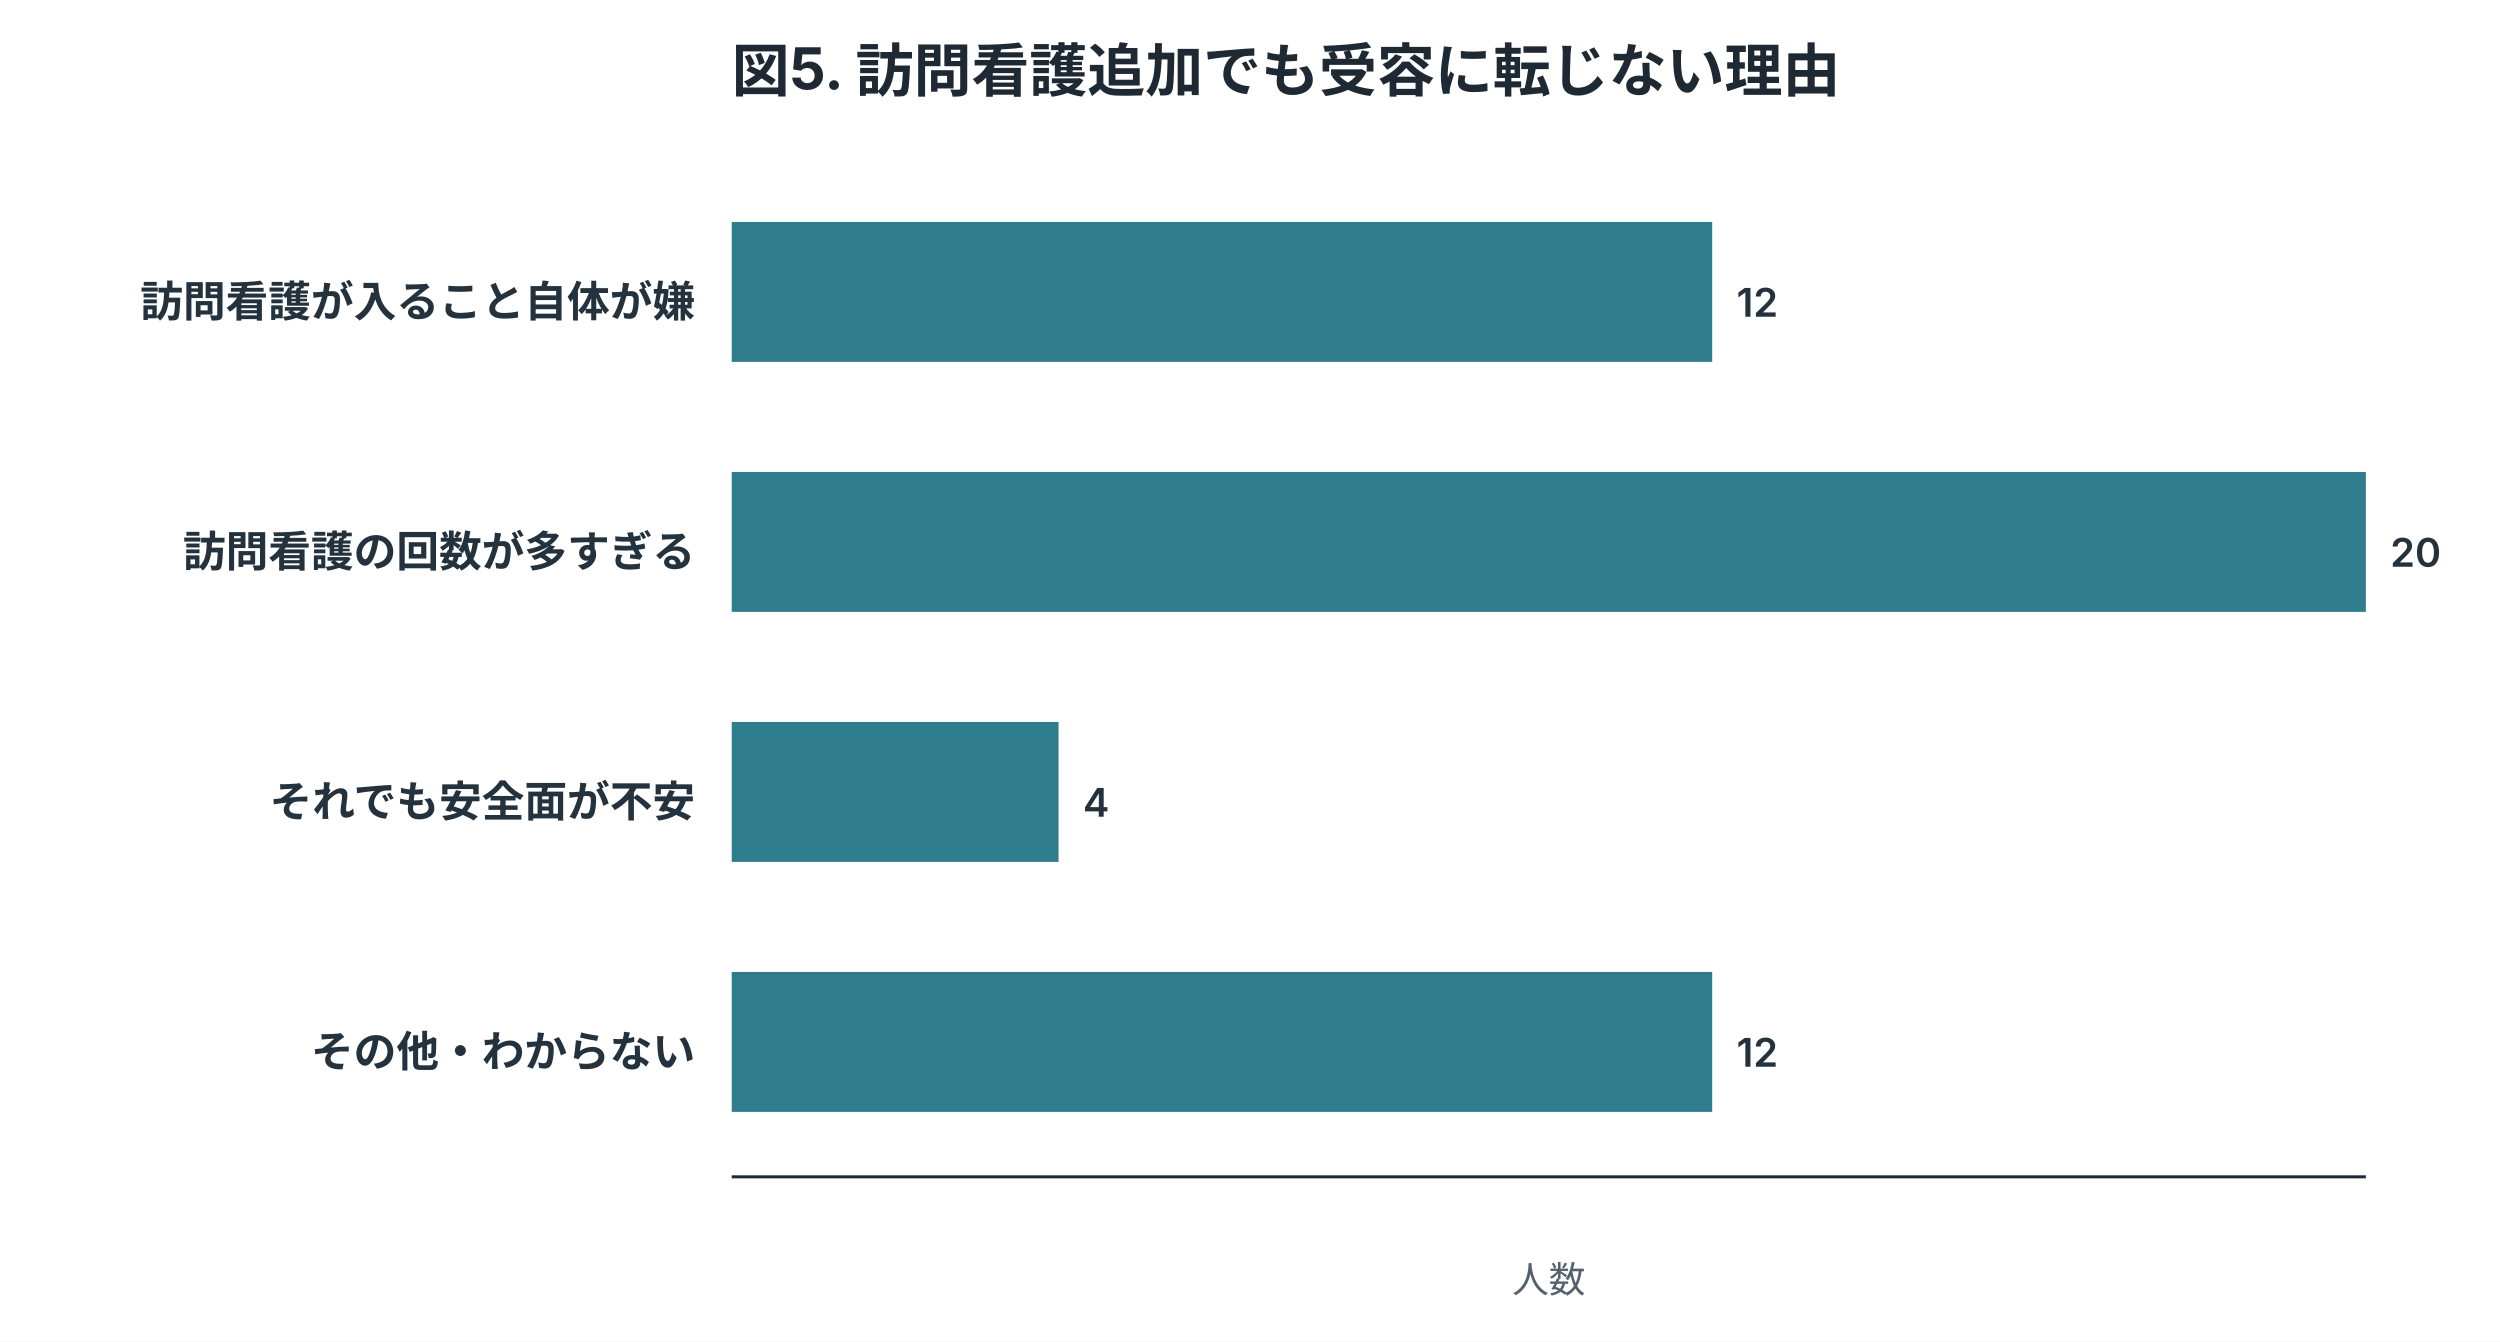
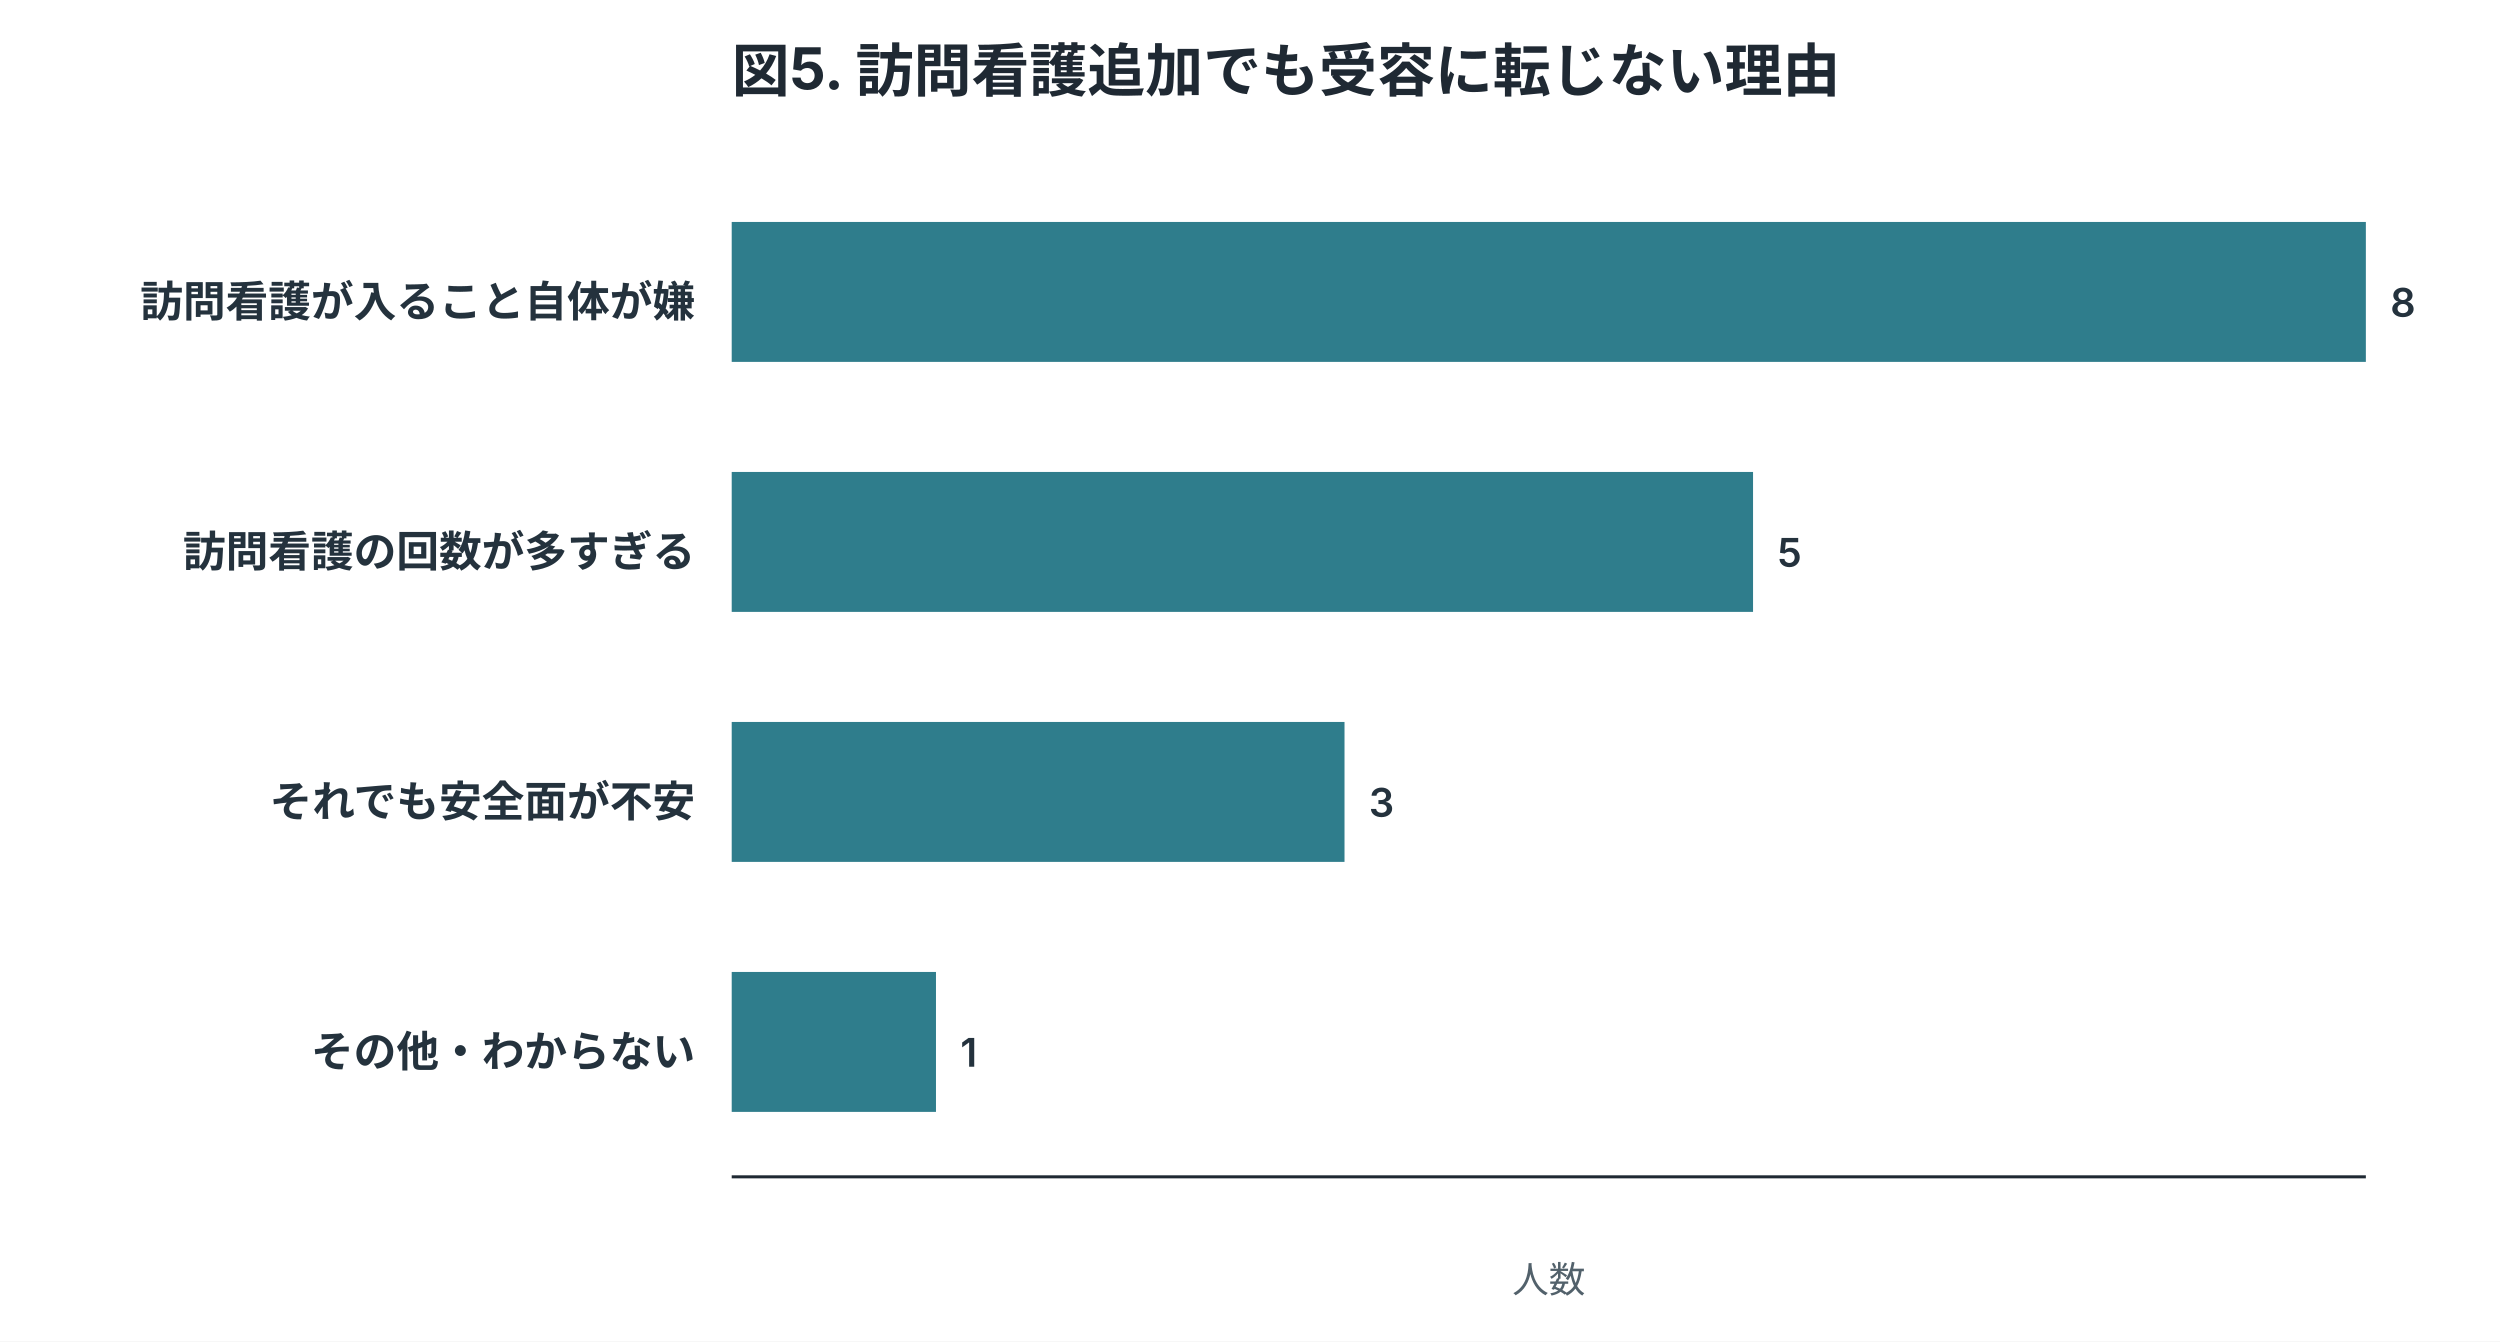
<svg xmlns="http://www.w3.org/2000/svg" width="820" height="440" viewBox="0 0 820 440" role="img">
  <style>
.title{font:700 19px -apple-system,BlinkMacSystemFont,"Segoe UI",sans-serif;fill:#1f2933}
.label{font:600 14px -apple-system,BlinkMacSystemFont,"Segoe UI",sans-serif;fill:#24323d}
.num{font:600 13px -apple-system,BlinkMacSystemFont,"Segoe UI",sans-serif;fill:#24323d}
.axis,.legend,.note{font:12px -apple-system,BlinkMacSystemFont,"Segoe UI",sans-serif;fill:#52616b}
.inside{font:700 13px -apple-system,BlinkMacSystemFont,"Segoe UI",sans-serif;fill:white}
.big{font:700 34px -apple-system,BlinkMacSystemFont,"Segoe UI",sans-serif;fill:#1f2933}
</style>
  <rect width="100%" height="100%" fill="white" />
  <text x="240" y="30" class="title">図5. 訪問看護追加でも受容に転じない理由</text>
  <text x="228" y="103.9" text-anchor="end" class="label">訪問看護が入ること自体が嫌</text>
-   <rect x="240" y="72.8" width="321.6" height="45.9" fill="#2f7d8c" />
-   <text x="569.6" y="103.9" class="num">12</text>
+   <rect x="240" y="72.8" width="536.0" height="45.9" fill="#2f7d8c" />
+   <text x="784.0" y="103.9" class="num">8</text>
  <text x="228" y="185.9" text-anchor="end" class="label">訪問看護の回数が多すぎる</text>
-   <rect x="240" y="154.8" width="536.0" height="45.9" fill="#2f7d8c" />
-   <text x="784.0" y="185.9" class="num">20</text>
+   <rect x="240" y="154.8" width="335.0" height="45.9" fill="#2f7d8c" />
+   <text x="583.0" y="185.9" class="num">5</text>
  <text x="228" y="267.9" text-anchor="end" class="label">それでも安全面が不安</text>
-   <rect x="240" y="236.8" width="107.2" height="45.9" fill="#2f7d8c" />
-   <text x="355.2" y="267.9" class="num">4</text>
+   <rect x="240" y="236.8" width="201.0" height="45.9" fill="#2f7d8c" />
+   <text x="449.0" y="267.9" class="num">3</text>
  <text x="228" y="349.9" text-anchor="end" class="label">その他・わからない</text>
-   <rect x="240" y="318.8" width="321.6" height="45.9" fill="#2f7d8c" />
-   <text x="569.6" y="349.9" class="num">12</text>
+   <rect x="240" y="318.8" width="67.0" height="45.9" fill="#2f7d8c" />
+   <text x="315.0" y="349.9" class="num">1</text>
  <line x1="240" y1="386" x2="776" y2="386" stroke="#1f2933" />
  <text x="508.0" y="424" text-anchor="middle" class="axis">人数</text>
</svg>
